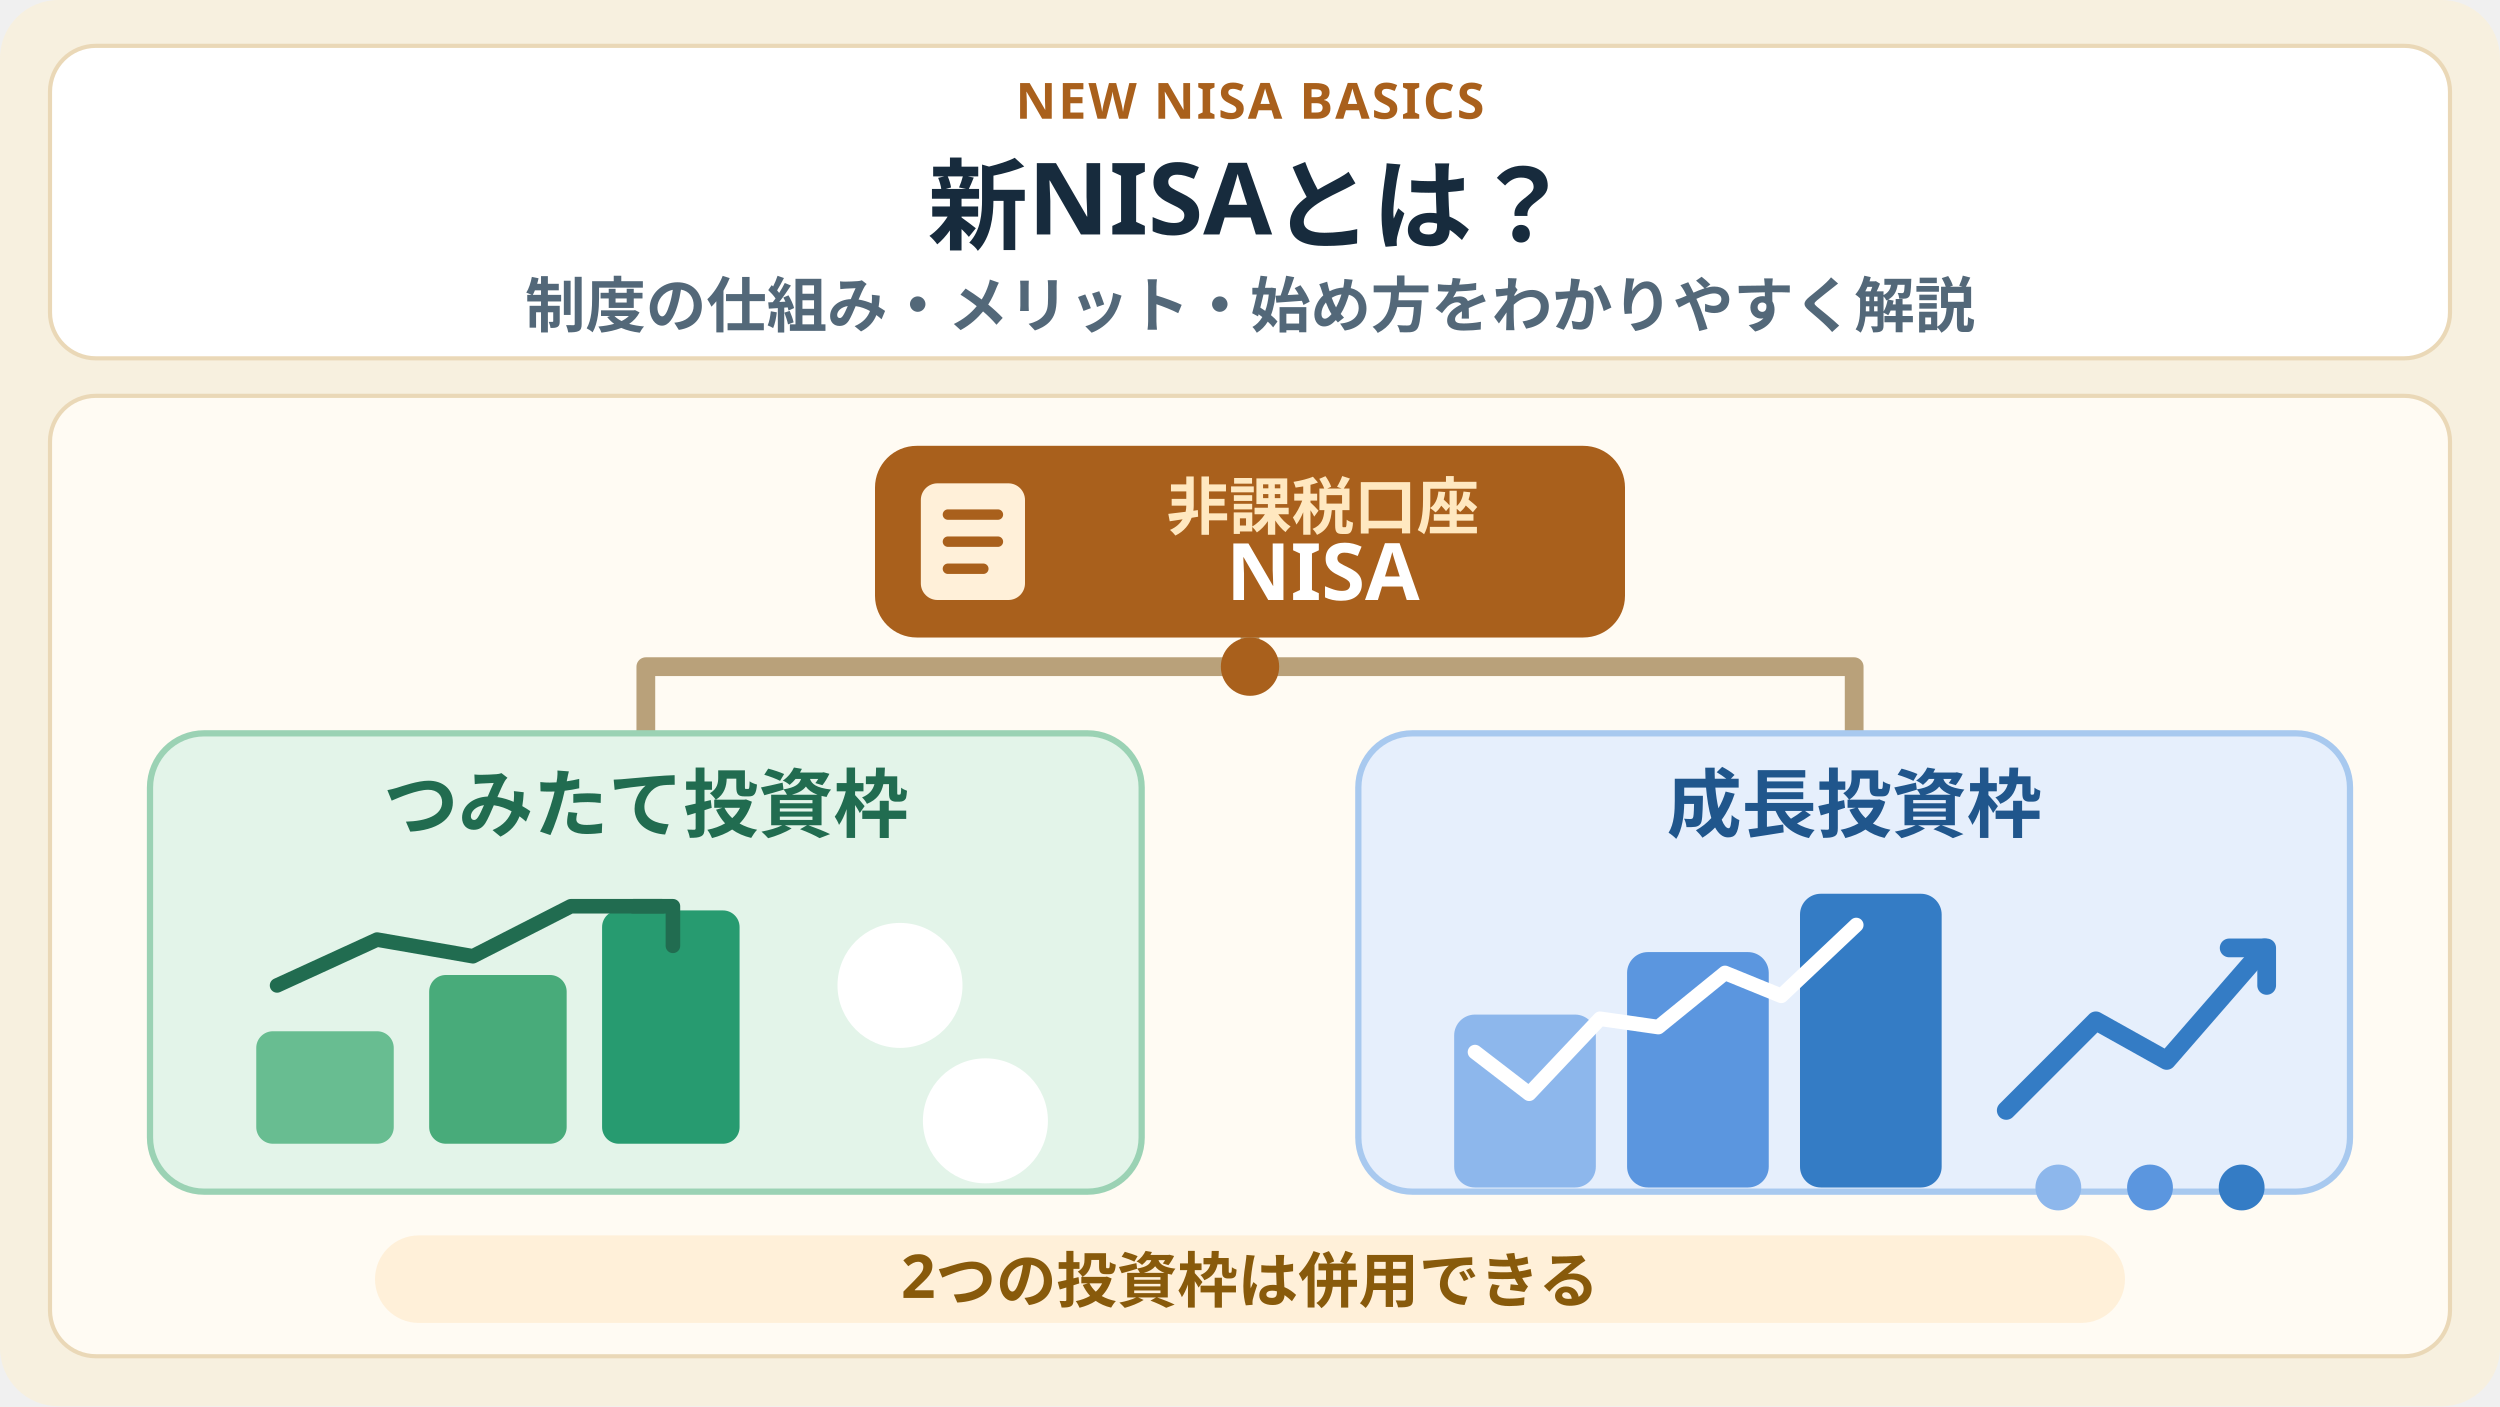
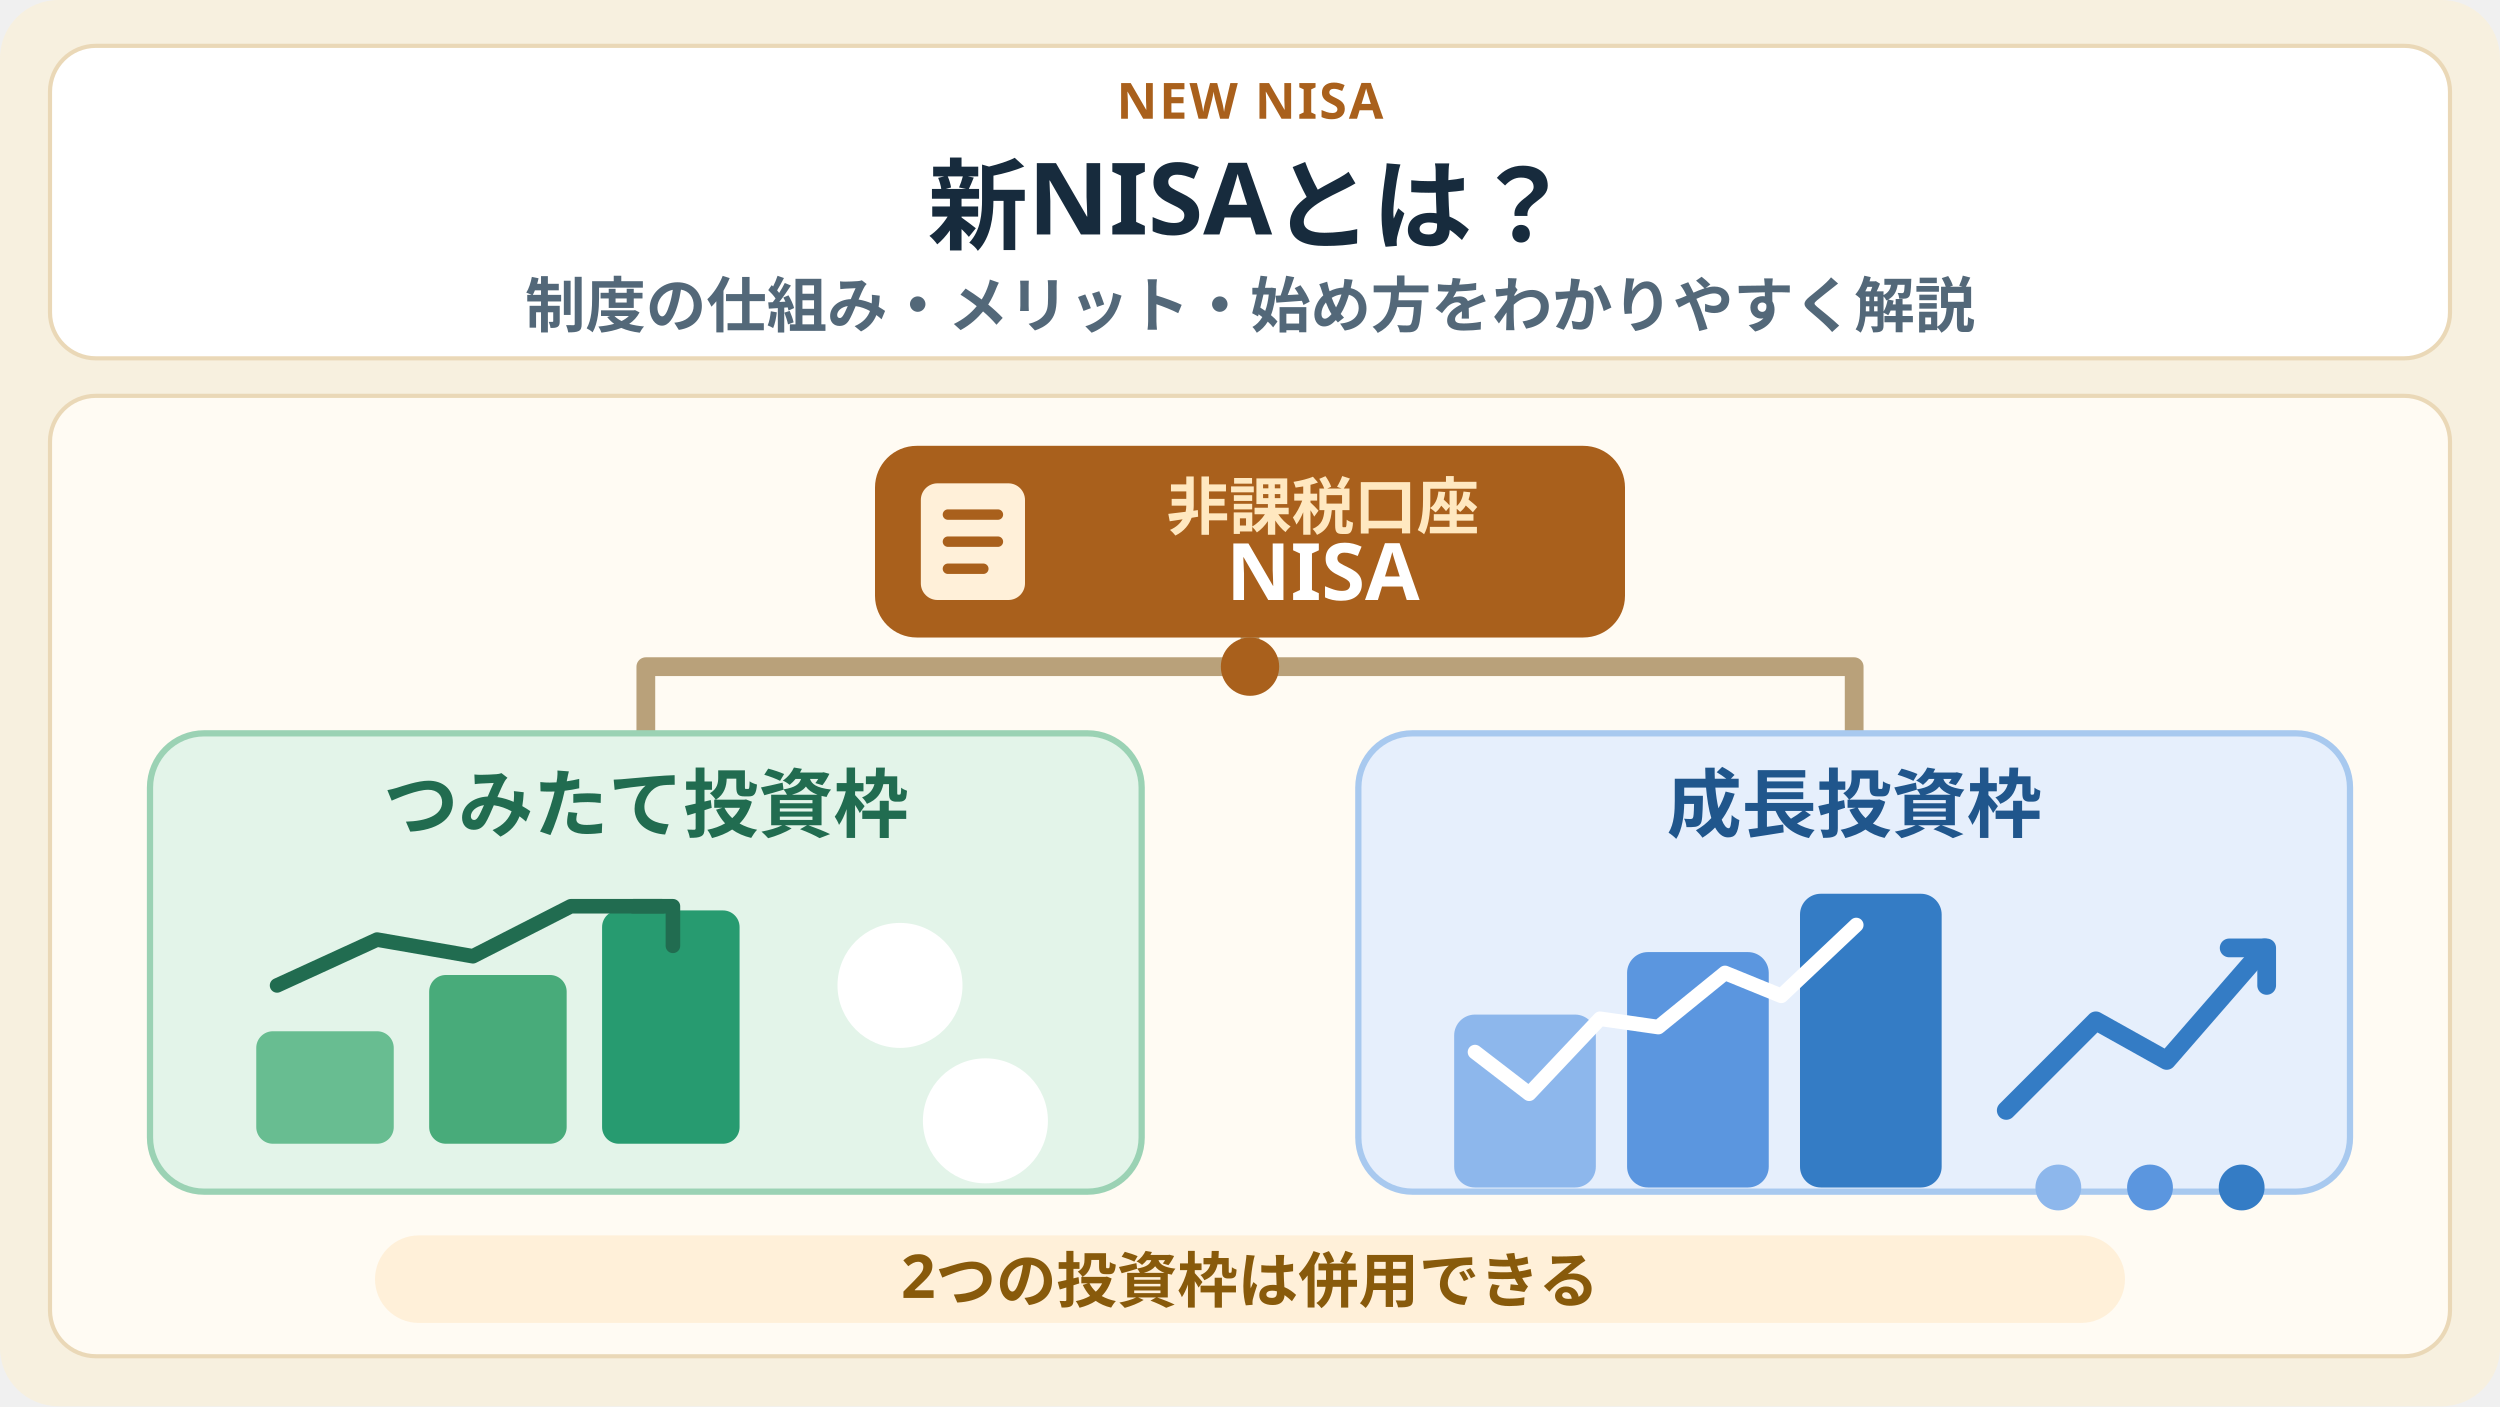
<svg xmlns="http://www.w3.org/2000/svg" width="1200" height="675" viewBox="0 0 1200 675" role="img" aria-labelledby="title desc">
  <rect width="1200" height="675" rx="28" fill="#f7f0df" />
  <rect x="24" y="22" width="1152" height="150" rx="22" fill="#fff" stroke="#ead8b7" stroke-width="2" />
-   <text x="600" y="57" text-anchor="middle" font-family="sans-serif" font-size="24" font-weight="800" letter-spacing="1" fill="#a9601c">NEW NISA BASICS</text>
+   <text x="600" y="57" text-anchor="middle" font-family="sans-serif" font-size="24" font-weight="800" letter-spacing="1" fill="#a9601c">NEW NISA</text>
  <text x="600" y="116" text-anchor="middle" font-family="sans-serif" font-size="48" font-weight="800" fill="#172b3d">新NISAとは？</text>
  <text x="600" y="157" text-anchor="middle" font-family="sans-serif" font-size="29" font-weight="650" fill="#536879">制度の仕組み・メリット・始め方をわかりやすく解説</text>
  <rect x="24" y="190" width="1152" height="461" rx="22" fill="#fffbf3" stroke="#ead8b7" stroke-width="2" />
  <path d="M600 285V320M600 320H310V352M600 320H890V352" fill="none" stroke="#b9a17a" stroke-width="9" stroke-linecap="round" stroke-linejoin="round" />
  <circle cx="600" cy="320" r="14" fill="#a9601c" />
  <g>
    <rect x="420" y="214" width="360" height="92" rx="20" fill="#a9601c" />
    <rect x="442" y="232" width="50" height="56" rx="8" fill="#fff0d9" />
    <path d="M455 247h24M455 260h24M455 273h17" stroke="#a9601c" stroke-width="5" stroke-linecap="round" />
    <text x="635" y="254" text-anchor="middle" font-family="sans-serif" font-size="30" font-weight="700" fill="#ffe8c0">非課税口座</text>
    <text x="635" y="288" text-anchor="middle" font-family="sans-serif" font-size="38" font-weight="800" fill="#fff">NISA</text>
  </g>
  <g>
    <rect x="72" y="352" width="476" height="220" rx="26" fill="#e3f4e9" stroke="#9bd2b4" stroke-width="3" />
    <text x="310" y="399" text-anchor="middle" font-family="sans-serif" font-size="36" font-weight="800" fill="#216c50">つみたて投資枠</text>
    <g transform="translate(123 423)">
      <rect x="0" y="72" width="66" height="54" rx="8" fill="#68bd91" />
      <rect x="83" y="45" width="66" height="81" rx="8" fill="#48ab7a" />
      <rect x="166" y="14" width="66" height="112" rx="8" fill="#279b70" />
      <path d="M10 50l48-22 46 8 47-24 44 0" fill="none" stroke="#216c50" stroke-width="7" stroke-linecap="round" stroke-linejoin="round" />
      <path d="M181 12h19v19" fill="none" stroke="#216c50" stroke-width="7" stroke-linecap="round" stroke-linejoin="round" />
    </g>
    <g transform="translate(398 446)">
      <circle cx="34" cy="27" r="30" fill="#fff" />
      <circle cx="75" cy="92" r="30" fill="#fff" />
    </g>
  </g>
  <g>
    <rect x="652" y="352" width="476" height="220" rx="26" fill="#e6effc" stroke="#a8c9ef" stroke-width="3" />
    <text x="890" y="399" text-anchor="middle" font-family="sans-serif" font-size="36" font-weight="800" fill="#20568c">成長投資枠</text>
    <g transform="translate(698 429)">
      <rect x="0" y="58" width="68" height="83" rx="10" fill="#8db7ec" />
      <rect x="83" y="28" width="68" height="113" rx="10" fill="#5b96df" />
      <rect x="166" y="0" width="68" height="141" rx="10" fill="#347cc5" />
      <path d="M10 76l26 20 34-36 28 4 32-26 27 11 36-34" fill="none" stroke="#fff" stroke-width="7" stroke-linecap="round" stroke-linejoin="round" />
    </g>
    <g transform="translate(963 450)">
      <path d="M0 83l43-43 34 19 47-54" fill="none" stroke="#347cc5" stroke-width="9" stroke-linecap="round" stroke-linejoin="round" />
      <path d="M107 5h18v18" fill="none" stroke="#347cc5" stroke-width="9" stroke-linecap="round" stroke-linejoin="round" />
      <circle cx="25" cy="120" r="11" fill="#8db7ec" />
      <circle cx="69" cy="120" r="11" fill="#5b96df" />
      <circle cx="113" cy="120" r="11" fill="#347cc5" />
    </g>
  </g>
  <rect x="180" y="593" width="840" height="42" rx="21" fill="#fff0d9" />
  <text x="600" y="623" text-anchor="middle" font-family="sans-serif" font-size="29" font-weight="800" fill="#885a0b">2つの投資枠は併用できる</text>
</svg>
